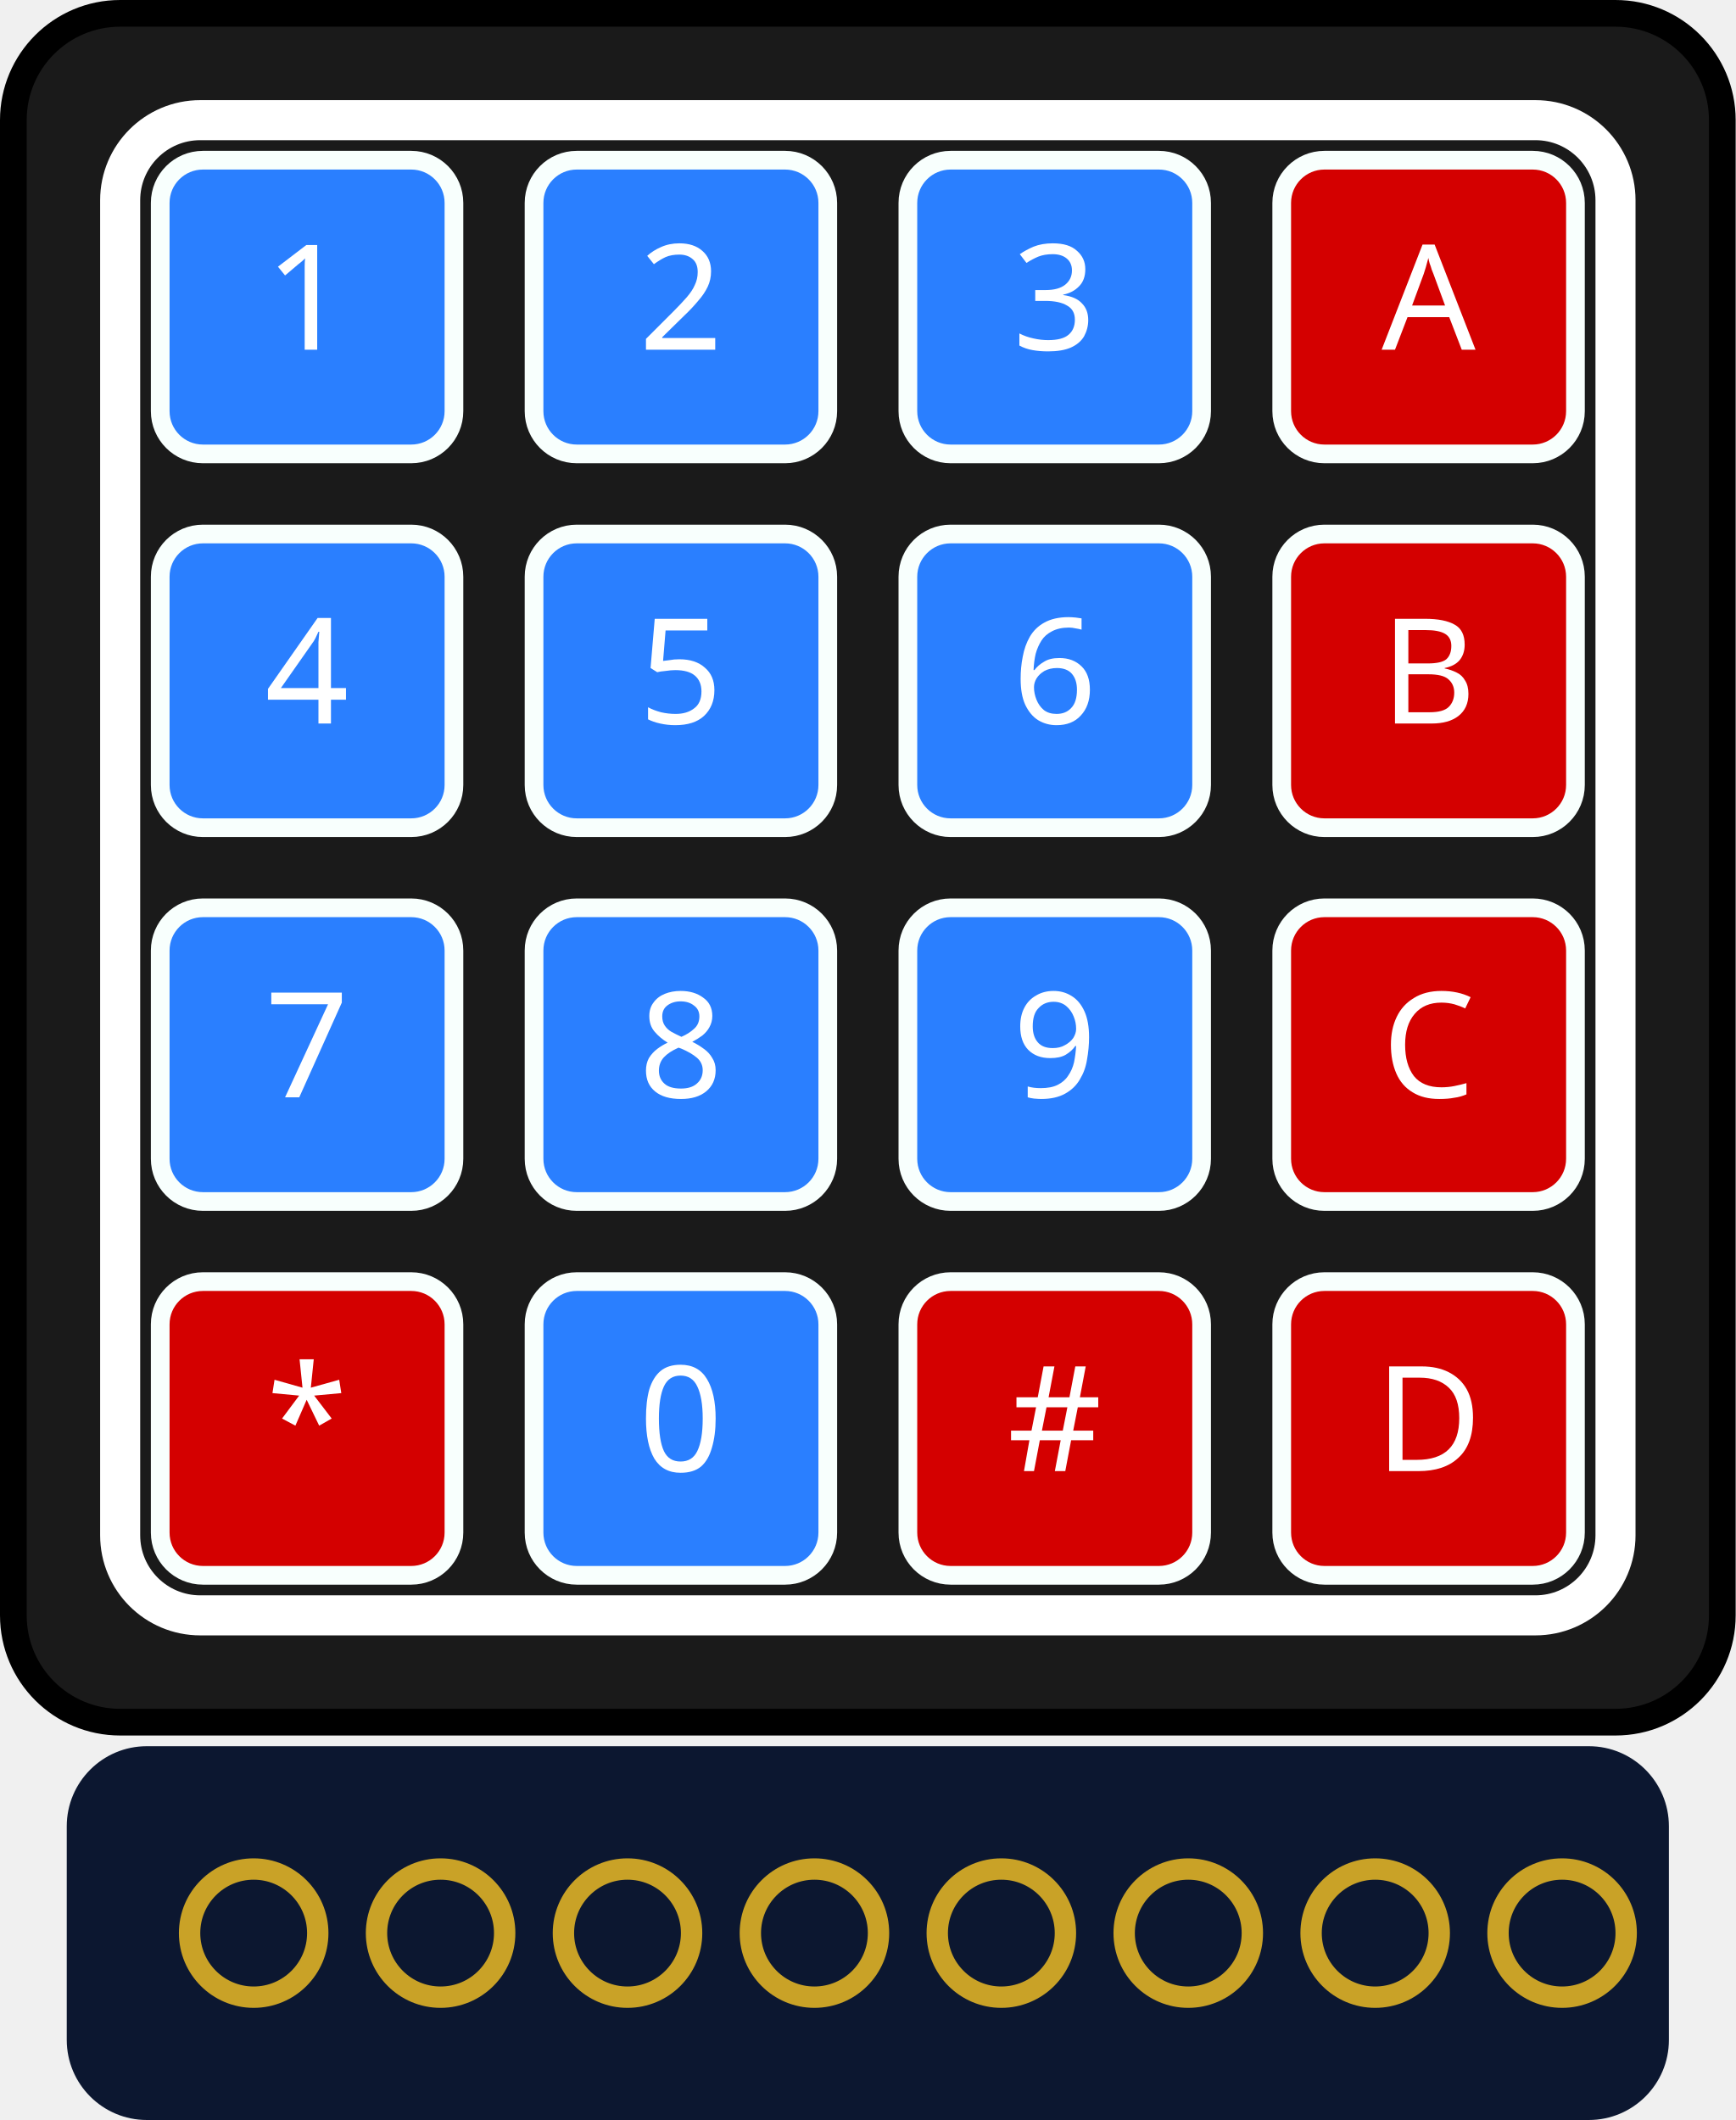
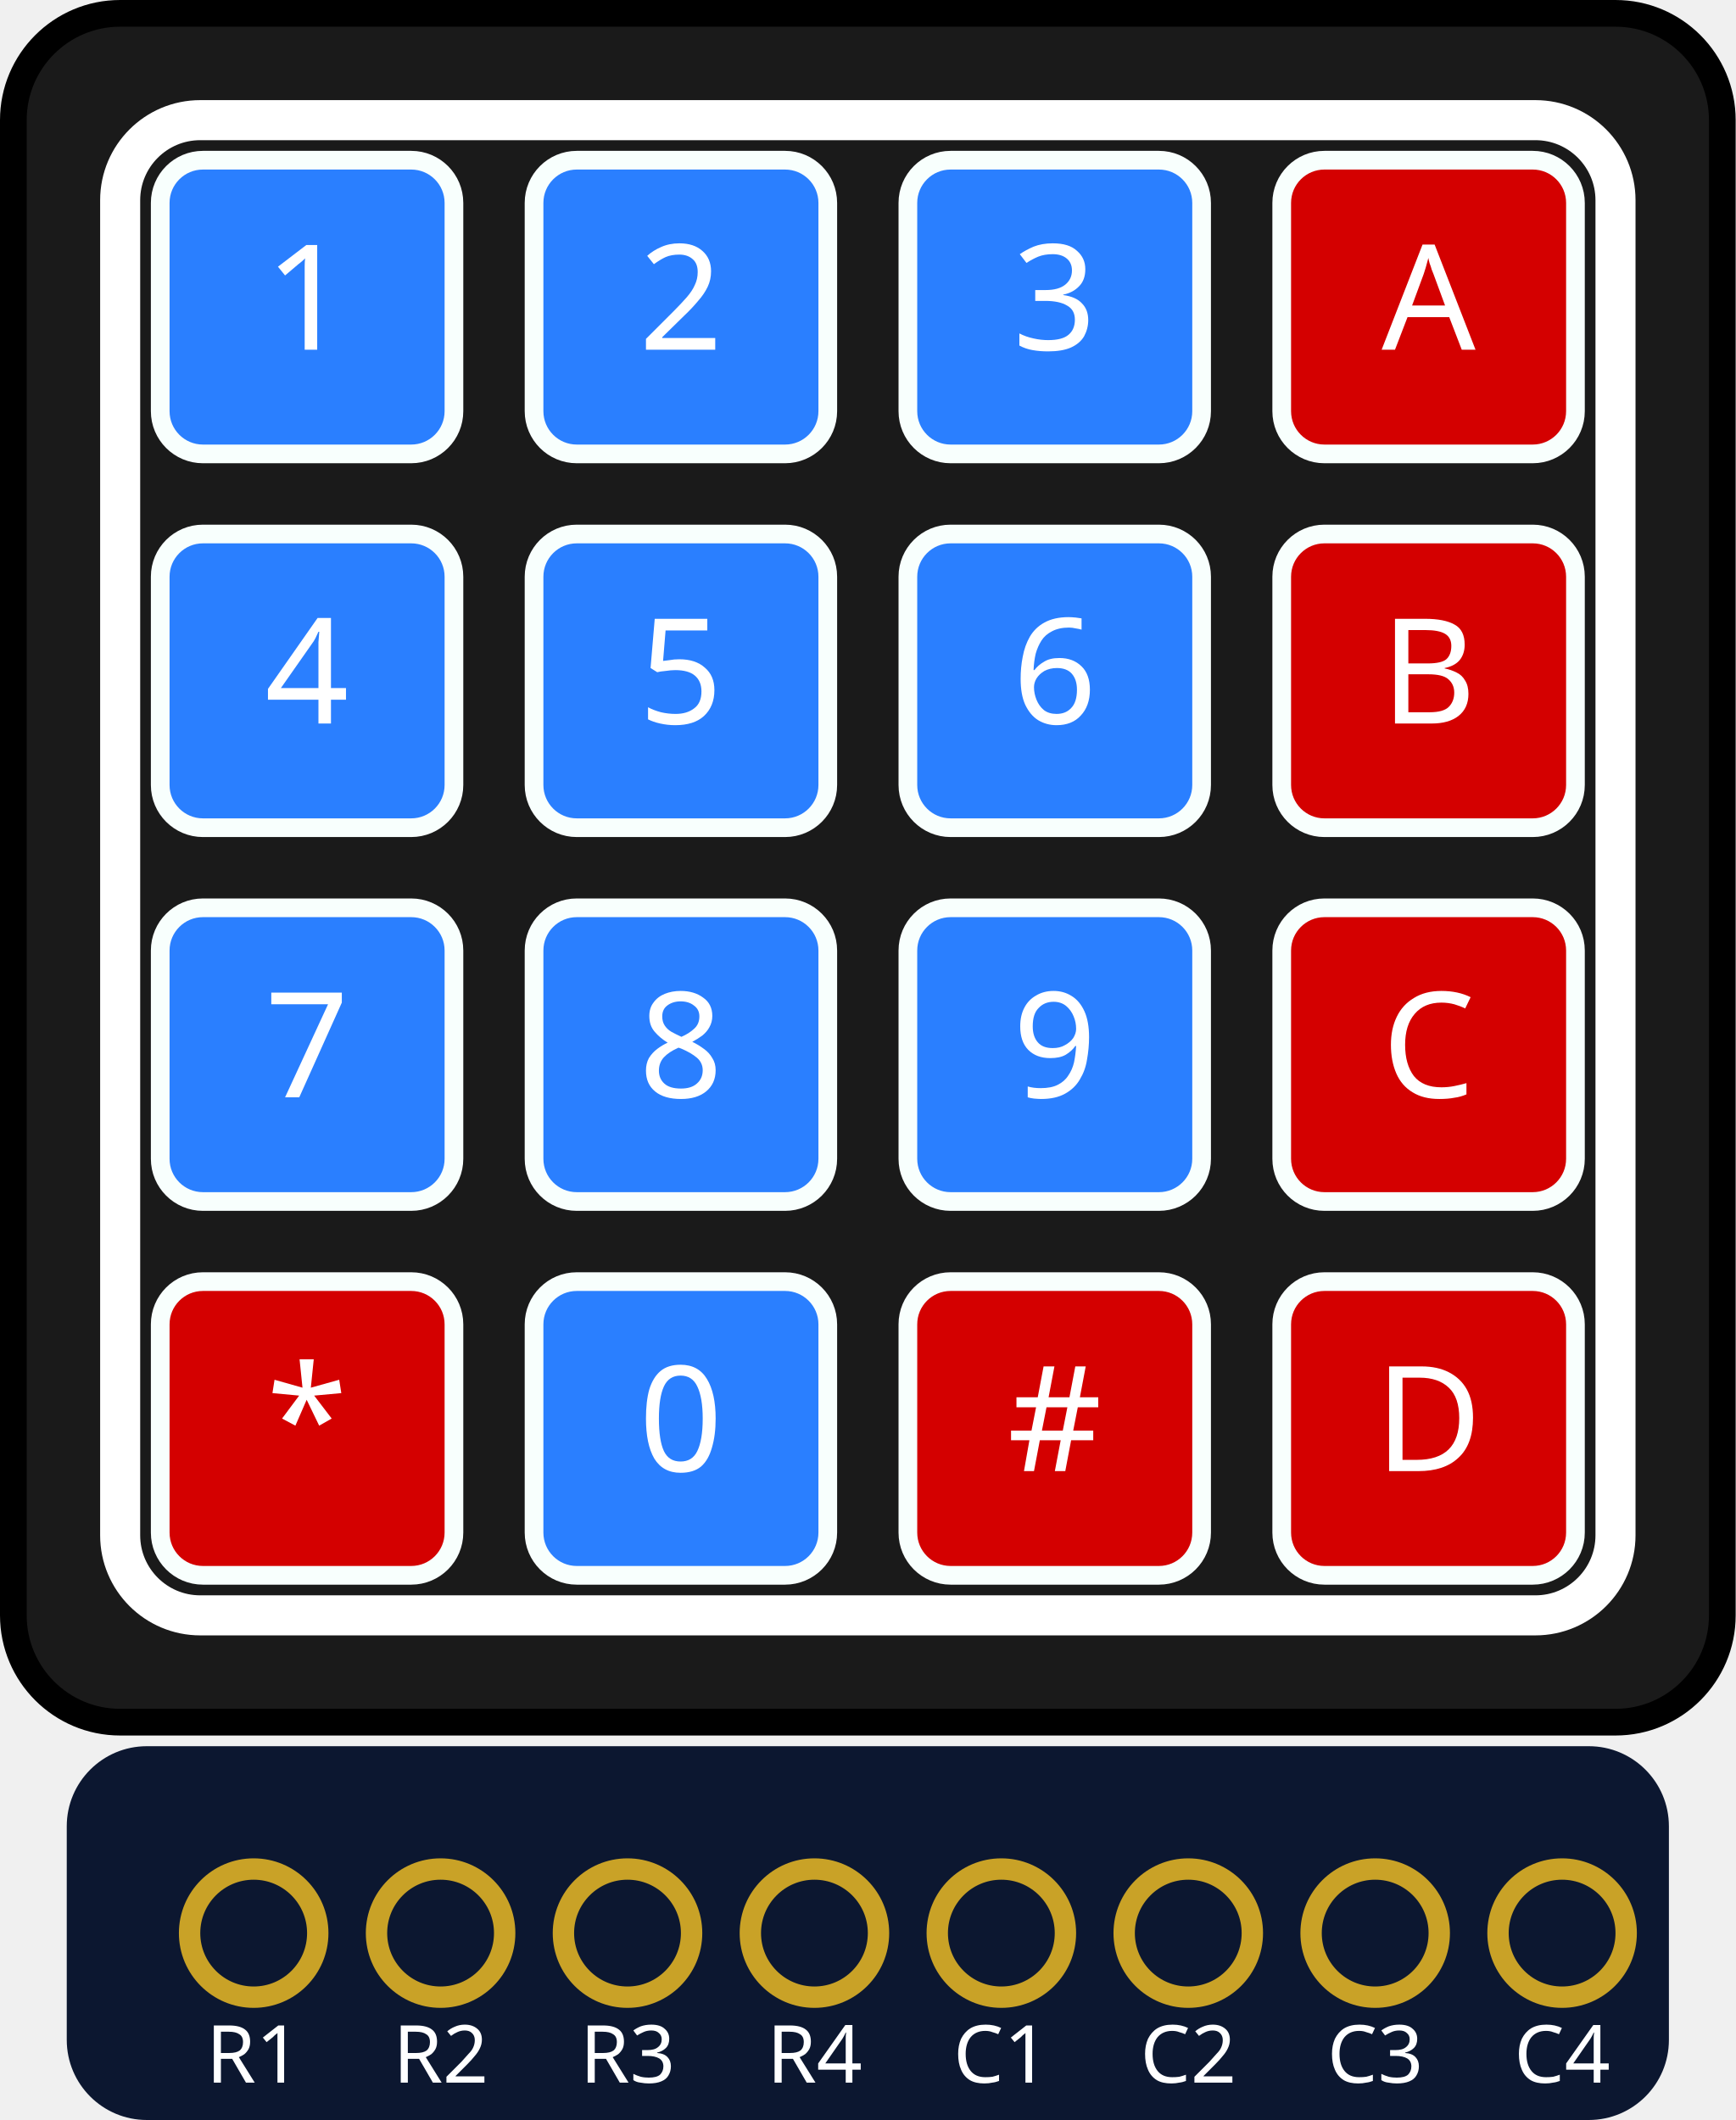
<svg xmlns="http://www.w3.org/2000/svg" viewBox="0 0 65 79.4" version="1.1" id="svg26" width="65" height="79.4">
  <defs id="defs26" />
  <g id="g28" transform="translate(-2.5,-15.5)">
    <rect x="3" y="16" width="64" height="64" rx="4" fill="#1a1a1a" stroke="#000000" stroke-width="1" id="rect1" />
    <g id="g27">
      <rect x="7" y="20" width="56" height="56" rx="3" fill="none" stroke="#ffffff" stroke-width="1.5" id="rect2" />
      <g id="g26" transform="translate(-1.5,11.5)">
        <rect data-keypad-role="r0c0" x="10" y="10" width="11" height="11" rx="1.6" fill="#2a7fff" stroke="#f8fffd" stroke-width="0.7" id="rect3" />
        <text x="15.5" y="17.1" text-anchor="middle" fill="#ffffff" font-family="DroidSans, sans-serif" font-size="5.5px" pointer-events="none" id="text3">1</text>
        <rect data-keypad-role="r0c1" x="24" y="10" width="11" height="11" rx="1.6" fill="#2a7fff" stroke="#f8fffd" stroke-width="0.7" id="rect4" />
        <text x="29.5" y="17.1" text-anchor="middle" fill="#ffffff" font-family="DroidSans, sans-serif" font-size="5.5px" pointer-events="none" id="text4">2</text>
        <rect data-keypad-role="r0c2" x="38" y="10" width="11" height="11" rx="1.6" fill="#2a7fff" stroke="#f8fffd" stroke-width="0.7" id="rect5" />
        <text x="43.5" y="17.1" text-anchor="middle" fill="#ffffff" font-family="DroidSans, sans-serif" font-size="5.5px" pointer-events="none" id="text5">3</text>
        <rect data-keypad-role="r0c3" x="52" y="10" width="11" height="11" rx="1.6" fill="#d40000" stroke="#f8fffd" stroke-width="0.7" id="rect6" />
        <text x="57.5" y="17.1" text-anchor="middle" fill="#ffffff" font-family="DroidSans, sans-serif" font-size="5.5px" pointer-events="none" id="text6">A</text>
        <rect data-keypad-role="r1c0" x="10" y="24" width="11" height="11" rx="1.6" fill="#2a7fff" stroke="#f8fffd" stroke-width="0.7" id="rect7" />
        <text x="15.5" y="31.1" text-anchor="middle" fill="#ffffff" font-family="DroidSans, sans-serif" font-size="5.5px" pointer-events="none" id="text7">4</text>
        <rect data-keypad-role="r1c1" x="24" y="24" width="11" height="11" rx="1.6" fill="#2a7fff" stroke="#f8fffd" stroke-width="0.7" id="rect8" />
        <text x="29.5" y="31.1" text-anchor="middle" fill="#ffffff" font-family="DroidSans, sans-serif" font-size="5.5px" pointer-events="none" id="text8">5</text>
        <rect data-keypad-role="r1c2" x="38" y="24" width="11" height="11" rx="1.6" fill="#2a7fff" stroke="#f8fffd" stroke-width="0.7" id="rect9" />
        <text x="43.5" y="31.1" text-anchor="middle" fill="#ffffff" font-family="DroidSans, sans-serif" font-size="5.5px" pointer-events="none" id="text9">6</text>
        <rect data-keypad-role="r1c3" x="52" y="24" width="11" height="11" rx="1.6" fill="#d40000" stroke="#f8fffd" stroke-width="0.7" id="rect10" />
        <text x="57.5" y="31.1" text-anchor="middle" fill="#ffffff" font-family="DroidSans, sans-serif" font-size="5.5px" pointer-events="none" id="text10">B</text>
        <rect data-keypad-role="r2c0" x="10" y="38" width="11" height="11" rx="1.6" fill="#2a7fff" stroke="#f8fffd" stroke-width="0.7" id="rect11" />
        <text x="15.5" y="45.1" text-anchor="middle" fill="#ffffff" font-family="DroidSans, sans-serif" font-size="5.5px" pointer-events="none" id="text11">7</text>
        <rect data-keypad-role="r2c1" x="24" y="38" width="11" height="11" rx="1.6" fill="#2a7fff" stroke="#f8fffd" stroke-width="0.7" id="rect12" />
        <text x="29.5" y="45.1" text-anchor="middle" fill="#ffffff" font-family="DroidSans, sans-serif" font-size="5.5px" pointer-events="none" id="text12">8</text>
        <rect data-keypad-role="r2c2" x="38" y="38" width="11" height="11" rx="1.6" fill="#2a7fff" stroke="#f8fffd" stroke-width="0.7" id="rect13" />
        <text x="43.5" y="45.1" text-anchor="middle" fill="#ffffff" font-family="DroidSans, sans-serif" font-size="5.5px" pointer-events="none" id="text13">9</text>
        <rect data-keypad-role="r2c3" x="52" y="38" width="11" height="11" rx="1.6" fill="#d40000" stroke="#f8fffd" stroke-width="0.7" id="rect14" />
        <text x="57.5" y="45.1" text-anchor="middle" fill="#ffffff" font-family="DroidSans, sans-serif" font-size="5.5px" pointer-events="none" id="text14">C</text>
        <rect data-keypad-role="r3c0" x="10" y="52" width="11" height="11" rx="1.6" fill="#d40000" stroke="#f8fffd" stroke-width="0.7" id="rect15" />
        <text x="15.5" y="59.1" text-anchor="middle" fill="#ffffff" font-family="DroidSans, sans-serif" font-size="5.5px" pointer-events="none" id="text15">*</text>
        <rect data-keypad-role="r3c1" x="24" y="52" width="11" height="11" rx="1.6" fill="#2a7fff" stroke="#f8fffd" stroke-width="0.7" id="rect16" />
        <text x="29.5" y="59.1" text-anchor="middle" fill="#ffffff" font-family="DroidSans, sans-serif" font-size="5.5px" pointer-events="none" id="text16">0</text>
        <rect data-keypad-role="r3c2" x="38" y="52" width="11" height="11" rx="1.6" fill="#d40000" stroke="#f8fffd" stroke-width="0.7" id="rect17" />
        <text x="43.5" y="59.1" text-anchor="middle" fill="#ffffff" font-family="DroidSans, sans-serif" font-size="5.5px" pointer-events="none" id="text17">#</text>
        <rect data-keypad-role="r3c3" x="52" y="52" width="11" height="11" rx="1.6" fill="#d40000" stroke="#f8fffd" stroke-width="0.7" id="rect18" />
        <text x="57.5" y="59.1" text-anchor="middle" fill="#ffffff" font-family="DroidSans, sans-serif" font-size="5.5px" pointer-events="none" id="text18">D</text>
      </g>
    </g>
  </g>
  <rect x="2.5" y="65.4" width="60" height="14" rx="3" fill="#0c1730" id="rect19" />
  <circle cx="9.5" cy="72.4" r="2.4" fill="none" stroke="#c9a227" stroke-width="0.8" id="circle19" />
  <circle cx="16.5" cy="72.4" r="2.4" fill="none" stroke="#c9a227" stroke-width="0.8" id="circle20" />
  <circle cx="23.5" cy="72.4" r="2.4" fill="none" stroke="#c9a227" stroke-width="0.8" id="circle21" />
  <circle cx="30.5" cy="72.4" r="2.4" fill="none" stroke="#c9a227" stroke-width="0.8" id="circle22" />
  <circle cx="37.5" cy="72.4" r="2.4" fill="none" stroke="#c9a227" stroke-width="0.8" id="circle23" />
  <circle cx="44.5" cy="72.4" r="2.4" fill="none" stroke="#c9a227" stroke-width="0.8" id="circle24" />
  <circle cx="51.5" cy="72.4" r="2.4" fill="none" stroke="#c9a227" stroke-width="0.8" id="circle25" />
  <circle cx="58.5" cy="72.4" r="2.4" fill="none" stroke="#c9a227" stroke-width="0.8" id="circle26" />
+   <g fill="#ffffff" font-family="DroidSans, sans-serif" font-size="3" text-anchor="middle" id="pinLabels">
+     <text x="9.5" y="78">R1</text>
+     <text x="16.5" y="78">R2</text>
+     <text x="23.5" y="78">R3</text>
+     <text x="30.5" y="78">R4</text>
+     <text x="37.5" y="78">C1</text>
+     <text x="44.5" y="78">C2</text>
+     <text x="51.5" y="78">C3</text>
+     <text x="58.5" y="78">C4</text>
+   </g>
</svg>
